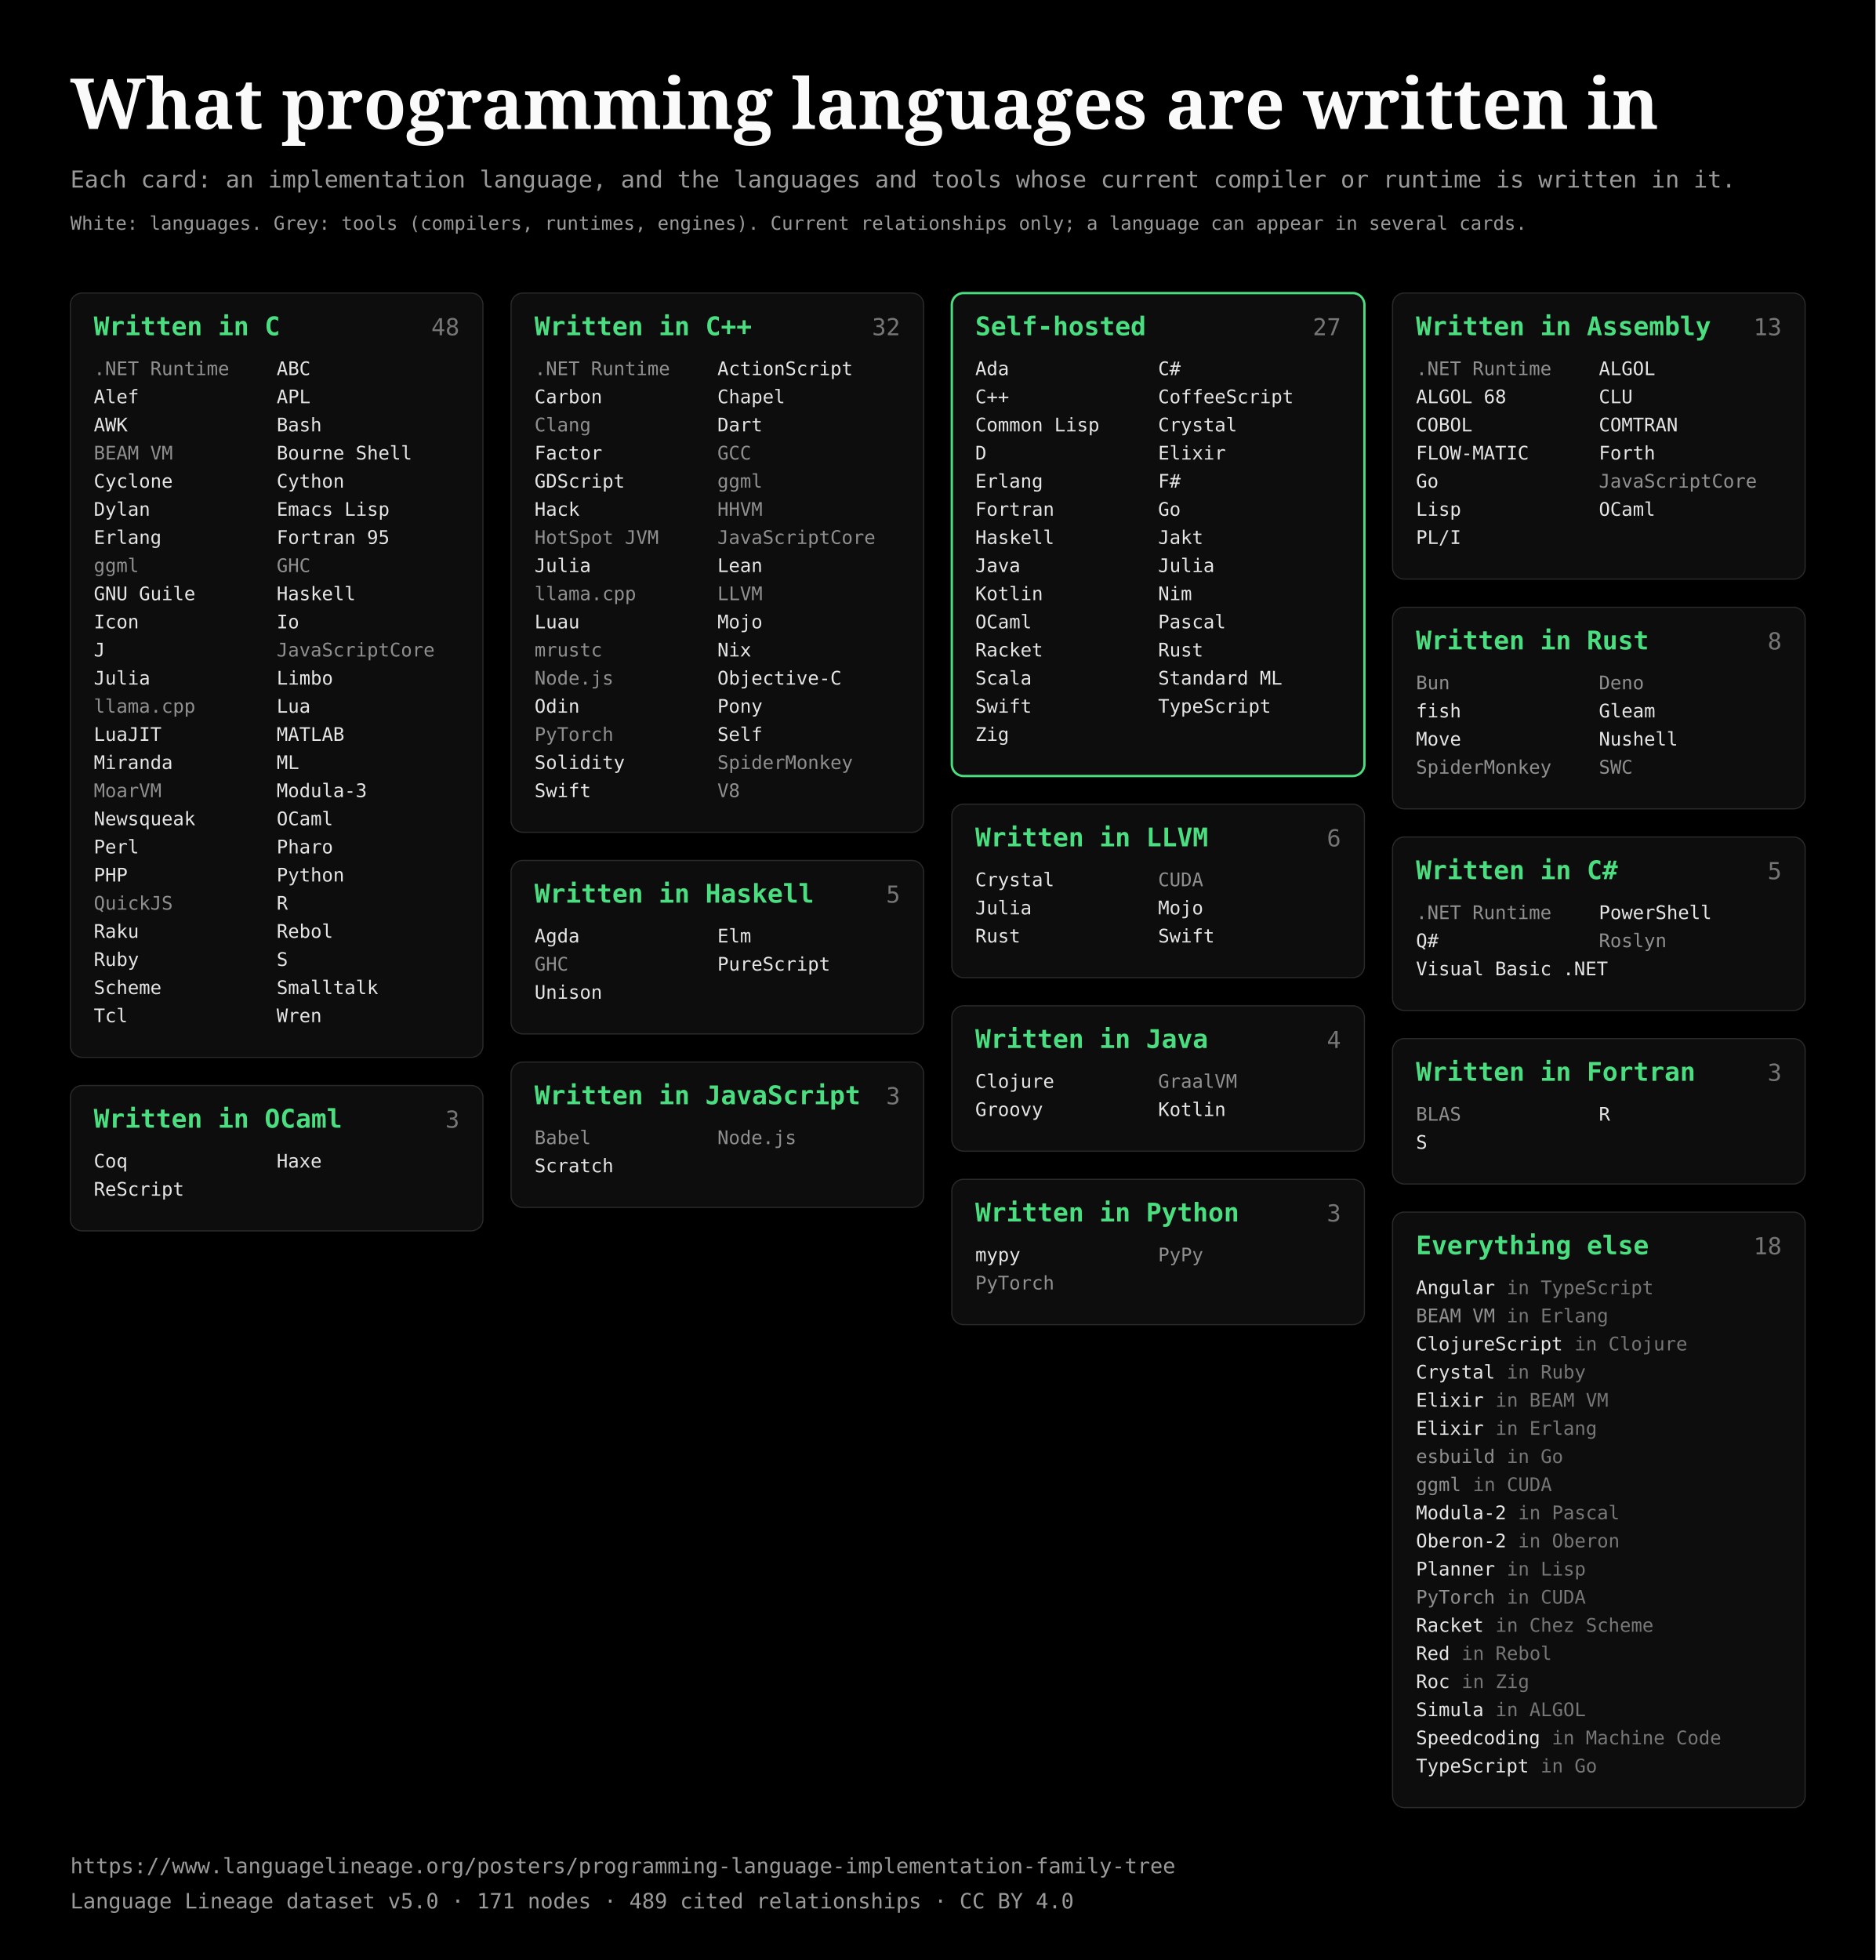
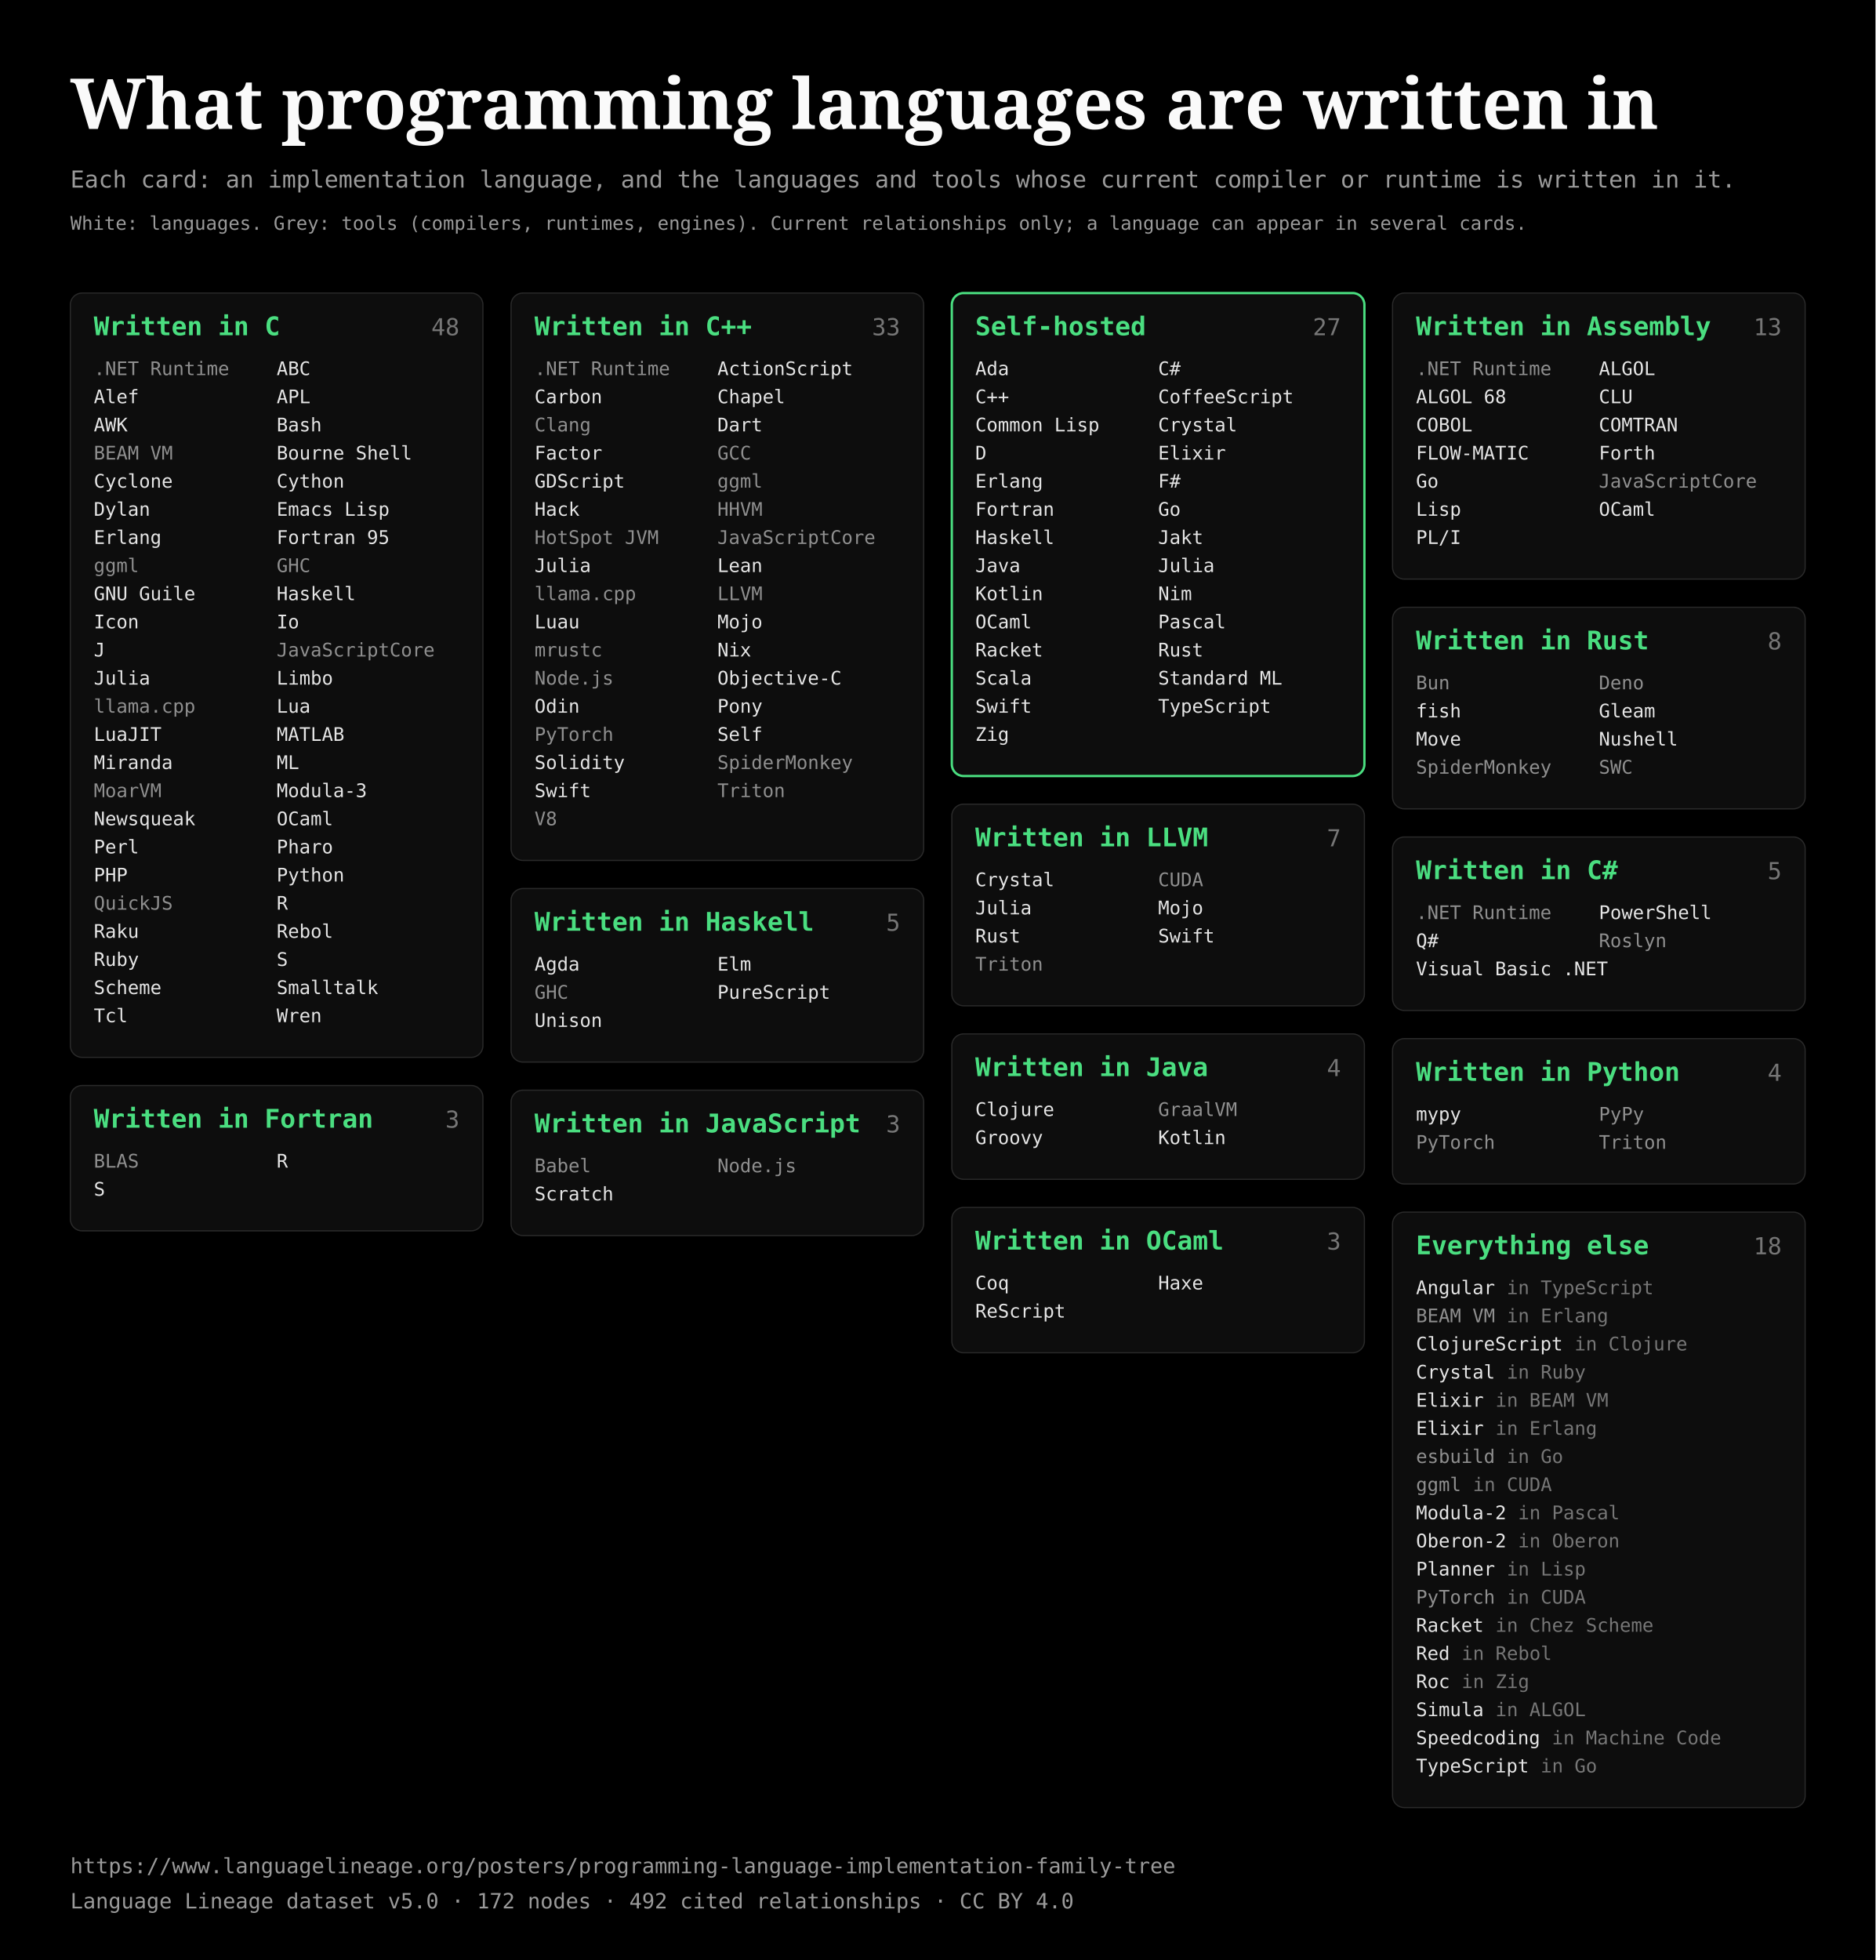
<svg xmlns="http://www.w3.org/2000/svg" viewBox="0 0 1600 1672" width="1600" height="1672" role="img" aria-labelledby="poster-title poster-desc">
  <style>
  text{font-family:'JetBrains Mono',ui-monospace,monospace}
  .pt1{font-family:'Fraunces 9pt SemiBold','Fraunces 9pt',Fraunces,Georgia,serif;font-size:60px;font-weight:600;fill:#fafafa}
  .ps{font-size:20px;fill:#9a9a9a}
  .pk{font-size:16px;fill:#9a9a9a}
  .ph{font-size:22px;font-weight:600;fill:#4ade80}
  .pc{font-size:20px;fill:#767676;text-anchor:end}
  .pi{font-size:16px;fill:#e5e5e5}
  .pt{font-size:16px;fill:#8f8f8f}
  .pm{fill:#767676}
  .pf{font-size:18px;fill:#9a9a9a}
</style>
  <rect width="1600" height="1672" fill="#000" />
  <text x="60" y="110" class="pt1">What programming languages are written in</text>
  <text x="60" y="160" class="ps">Each card: an implementation language, and the languages and tools whose current compiler or runtime is written in it.</text>
  <text x="60" y="196" class="pk">White: languages. Grey: tools (compilers, runtimes, engines). Current relationships only; a language can appear in several cards.</text>
  <rect x="60" y="250" width="352" height="652" rx="10" fill="#0d0d0d" stroke="#2a2a2a" stroke-width="1" />
  <text x="80" y="286" class="ph">Written in C</text>
  <text x="392" y="286" class="pc">48</text>
  <text x="80" y="320" class="pt">.NET Runtime</text>
  <text x="236" y="320" class="pi">ABC</text>
  <text x="80" y="344" class="pi">Alef</text>
  <text x="236" y="344" class="pi">APL</text>
  <text x="80" y="368" class="pi">AWK</text>
  <text x="236" y="368" class="pi">Bash</text>
  <text x="80" y="392" class="pt">BEAM VM</text>
  <text x="236" y="392" class="pi">Bourne Shell</text>
  <text x="80" y="416" class="pi">Cyclone</text>
  <text x="236" y="416" class="pi">Cython</text>
  <text x="80" y="440" class="pi">Dylan</text>
  <text x="236" y="440" class="pi">Emacs Lisp</text>
  <text x="80" y="464" class="pi">Erlang</text>
  <text x="236" y="464" class="pi">Fortran 95</text>
  <text x="80" y="488" class="pt">ggml</text>
  <text x="236" y="488" class="pt">GHC</text>
  <text x="80" y="512" class="pi">GNU Guile</text>
  <text x="236" y="512" class="pi">Haskell</text>
  <text x="80" y="536" class="pi">Icon</text>
  <text x="236" y="536" class="pi">Io</text>
  <text x="80" y="560" class="pi">J</text>
  <text x="236" y="560" class="pt">JavaScriptCore</text>
  <text x="80" y="584" class="pi">Julia</text>
  <text x="236" y="584" class="pi">Limbo</text>
  <text x="80" y="608" class="pt">llama.cpp</text>
  <text x="236" y="608" class="pi">Lua</text>
  <text x="80" y="632" class="pi">LuaJIT</text>
  <text x="236" y="632" class="pi">MATLAB</text>
  <text x="80" y="656" class="pi">Miranda</text>
  <text x="236" y="656" class="pi">ML</text>
  <text x="80" y="680" class="pt">MoarVM</text>
  <text x="236" y="680" class="pi">Modula-3</text>
  <text x="80" y="704" class="pi">Newsqueak</text>
  <text x="236" y="704" class="pi">OCaml</text>
  <text x="80" y="728" class="pi">Perl</text>
  <text x="236" y="728" class="pi">Pharo</text>
  <text x="80" y="752" class="pi">PHP</text>
  <text x="236" y="752" class="pi">Python</text>
  <text x="80" y="776" class="pt">QuickJS</text>
  <text x="236" y="776" class="pi">R</text>
  <text x="80" y="800" class="pi">Raku</text>
  <text x="236" y="800" class="pi">Rebol</text>
  <text x="80" y="824" class="pi">Ruby</text>
  <text x="236" y="824" class="pi">S</text>
  <text x="80" y="848" class="pi">Scheme</text>
  <text x="236" y="848" class="pi">Smalltalk</text>
  <text x="80" y="872" class="pi">Tcl</text>
  <text x="236" y="872" class="pi">Wren</text>
-   <rect x="436" y="250" width="352" height="460" rx="10" fill="#0d0d0d" stroke="#2a2a2a" stroke-width="1" />
+   <rect x="436" y="250" width="352" height="484" rx="10" fill="#0d0d0d" stroke="#2a2a2a" stroke-width="1" />
  <text x="456" y="286" class="ph">Written in C++</text>
-   <text x="768" y="286" class="pc">32</text>
+   <text x="768" y="286" class="pc">33</text>
  <text x="456" y="320" class="pt">.NET Runtime</text>
  <text x="612" y="320" class="pi">ActionScript</text>
  <text x="456" y="344" class="pi">Carbon</text>
  <text x="612" y="344" class="pi">Chapel</text>
  <text x="456" y="368" class="pt">Clang</text>
  <text x="612" y="368" class="pi">Dart</text>
  <text x="456" y="392" class="pi">Factor</text>
  <text x="612" y="392" class="pt">GCC</text>
  <text x="456" y="416" class="pi">GDScript</text>
  <text x="612" y="416" class="pt">ggml</text>
  <text x="456" y="440" class="pi">Hack</text>
  <text x="612" y="440" class="pt">HHVM</text>
  <text x="456" y="464" class="pt">HotSpot JVM</text>
  <text x="612" y="464" class="pt">JavaScriptCore</text>
  <text x="456" y="488" class="pi">Julia</text>
  <text x="612" y="488" class="pi">Lean</text>
  <text x="456" y="512" class="pt">llama.cpp</text>
  <text x="612" y="512" class="pt">LLVM</text>
  <text x="456" y="536" class="pi">Luau</text>
  <text x="612" y="536" class="pi">Mojo</text>
  <text x="456" y="560" class="pt">mrustc</text>
  <text x="612" y="560" class="pi">Nix</text>
  <text x="456" y="584" class="pt">Node.js</text>
  <text x="612" y="584" class="pi">Objective-C</text>
  <text x="456" y="608" class="pi">Odin</text>
  <text x="612" y="608" class="pi">Pony</text>
  <text x="456" y="632" class="pt">PyTorch</text>
  <text x="612" y="632" class="pi">Self</text>
  <text x="456" y="656" class="pi">Solidity</text>
  <text x="612" y="656" class="pt">SpiderMonkey</text>
  <text x="456" y="680" class="pi">Swift</text>
-   <text x="612" y="680" class="pt">V8</text>
+   <text x="612" y="680" class="pt">Triton</text>
+   <text x="456" y="704" class="pt">V8</text>
  <rect x="812" y="250" width="352" height="412" rx="10" fill="#0d0d0d" stroke="#4ade80" stroke-width="2" />
  <text x="832" y="286" class="ph">Self-hosted</text>
  <text x="1144" y="286" class="pc">27</text>
  <text x="832" y="320" class="pi">Ada</text>
  <text x="988" y="320" class="pi">C#</text>
  <text x="832" y="344" class="pi">C++</text>
  <text x="988" y="344" class="pi">CoffeeScript</text>
  <text x="832" y="368" class="pi">Common Lisp</text>
  <text x="988" y="368" class="pi">Crystal</text>
  <text x="832" y="392" class="pi">D</text>
  <text x="988" y="392" class="pi">Elixir</text>
  <text x="832" y="416" class="pi">Erlang</text>
  <text x="988" y="416" class="pi">F#</text>
  <text x="832" y="440" class="pi">Fortran</text>
  <text x="988" y="440" class="pi">Go</text>
  <text x="832" y="464" class="pi">Haskell</text>
  <text x="988" y="464" class="pi">Jakt</text>
  <text x="832" y="488" class="pi">Java</text>
  <text x="988" y="488" class="pi">Julia</text>
  <text x="832" y="512" class="pi">Kotlin</text>
  <text x="988" y="512" class="pi">Nim</text>
  <text x="832" y="536" class="pi">OCaml</text>
  <text x="988" y="536" class="pi">Pascal</text>
  <text x="832" y="560" class="pi">Racket</text>
  <text x="988" y="560" class="pi">Rust</text>
  <text x="832" y="584" class="pi">Scala</text>
  <text x="988" y="584" class="pi">Standard ML</text>
  <text x="832" y="608" class="pi">Swift</text>
  <text x="988" y="608" class="pi">TypeScript</text>
  <text x="832" y="632" class="pi">Zig</text>
  <rect x="1188" y="250" width="352" height="244" rx="10" fill="#0d0d0d" stroke="#2a2a2a" stroke-width="1" />
  <text x="1208" y="286" class="ph">Written in Assembly</text>
  <text x="1520" y="286" class="pc">13</text>
  <text x="1208" y="320" class="pt">.NET Runtime</text>
  <text x="1364" y="320" class="pi">ALGOL</text>
  <text x="1208" y="344" class="pi">ALGOL 68</text>
  <text x="1364" y="344" class="pi">CLU</text>
  <text x="1208" y="368" class="pi">COBOL</text>
  <text x="1364" y="368" class="pi">COMTRAN</text>
  <text x="1208" y="392" class="pi">FLOW-MATIC</text>
  <text x="1364" y="392" class="pi">Forth</text>
  <text x="1208" y="416" class="pi">Go</text>
  <text x="1364" y="416" class="pt">JavaScriptCore</text>
  <text x="1208" y="440" class="pi">Lisp</text>
  <text x="1364" y="440" class="pi">OCaml</text>
  <text x="1208" y="464" class="pi">PL/I</text>
  <rect x="1188" y="518" width="352" height="172" rx="10" fill="#0d0d0d" stroke="#2a2a2a" stroke-width="1" />
  <text x="1208" y="554" class="ph">Written in Rust</text>
  <text x="1520" y="554" class="pc">8</text>
  <text x="1208" y="588" class="pt">Bun</text>
  <text x="1364" y="588" class="pt">Deno</text>
  <text x="1208" y="612" class="pi">fish</text>
  <text x="1364" y="612" class="pi">Gleam</text>
  <text x="1208" y="636" class="pi">Move</text>
  <text x="1364" y="636" class="pi">Nushell</text>
  <text x="1208" y="660" class="pt">SpiderMonkey</text>
  <text x="1364" y="660" class="pt">SWC</text>
-   <rect x="812" y="686" width="352" height="148" rx="10" fill="#0d0d0d" stroke="#2a2a2a" stroke-width="1" />
+   <rect x="812" y="686" width="352" height="172" rx="10" fill="#0d0d0d" stroke="#2a2a2a" stroke-width="1" />
  <text x="832" y="722" class="ph">Written in LLVM</text>
-   <text x="1144" y="722" class="pc">6</text>
+   <text x="1144" y="722" class="pc">7</text>
  <text x="832" y="756" class="pi">Crystal</text>
  <text x="988" y="756" class="pt">CUDA</text>
  <text x="832" y="780" class="pi">Julia</text>
  <text x="988" y="780" class="pi">Mojo</text>
  <text x="832" y="804" class="pi">Rust</text>
  <text x="988" y="804" class="pi">Swift</text>
+   <text x="832" y="828" class="pt">Triton</text>
  <rect x="1188" y="714" width="352" height="148" rx="10" fill="#0d0d0d" stroke="#2a2a2a" stroke-width="1" />
  <text x="1208" y="750" class="ph">Written in C#</text>
  <text x="1520" y="750" class="pc">5</text>
  <text x="1208" y="784" class="pt">.NET Runtime</text>
  <text x="1364" y="784" class="pi">PowerShell</text>
  <text x="1208" y="808" class="pi">Q#</text>
  <text x="1364" y="808" class="pt">Roslyn</text>
  <text x="1208" y="832" class="pi">Visual Basic .NET</text>
-   <rect x="436" y="734" width="352" height="148" rx="10" fill="#0d0d0d" stroke="#2a2a2a" stroke-width="1" />
-   <text x="456" y="770" class="ph">Written in Haskell</text>
-   <text x="768" y="770" class="pc">5</text>
-   <text x="456" y="804" class="pi">Agda</text>
-   <text x="612" y="804" class="pi">Elm</text>
-   <text x="456" y="828" class="pt">GHC</text>
-   <text x="612" y="828" class="pi">PureScript</text>
-   <text x="456" y="852" class="pi">Unison</text>
-   <rect x="812" y="858" width="352" height="124" rx="10" fill="#0d0d0d" stroke="#2a2a2a" stroke-width="1" />
-   <text x="832" y="894" class="ph">Written in Java</text>
-   <text x="1144" y="894" class="pc">4</text>
-   <text x="832" y="928" class="pi">Clojure</text>
-   <text x="988" y="928" class="pt">GraalVM</text>
-   <text x="832" y="952" class="pi">Groovy</text>
-   <text x="988" y="952" class="pi">Kotlin</text>
+   <rect x="436" y="758" width="352" height="148" rx="10" fill="#0d0d0d" stroke="#2a2a2a" stroke-width="1" />
+   <text x="456" y="794" class="ph">Written in Haskell</text>
+   <text x="768" y="794" class="pc">5</text>
+   <text x="456" y="828" class="pi">Agda</text>
+   <text x="612" y="828" class="pi">Elm</text>
+   <text x="456" y="852" class="pt">GHC</text>
+   <text x="612" y="852" class="pi">PureScript</text>
+   <text x="456" y="876" class="pi">Unison</text>
+   <rect x="812" y="882" width="352" height="124" rx="10" fill="#0d0d0d" stroke="#2a2a2a" stroke-width="1" />
+   <text x="832" y="918" class="ph">Written in Java</text>
+   <text x="1144" y="918" class="pc">4</text>
+   <text x="832" y="952" class="pi">Clojure</text>
+   <text x="988" y="952" class="pt">GraalVM</text>
+   <text x="832" y="976" class="pi">Groovy</text>
+   <text x="988" y="976" class="pi">Kotlin</text>
  <rect x="1188" y="886" width="352" height="124" rx="10" fill="#0d0d0d" stroke="#2a2a2a" stroke-width="1" />
-   <text x="1208" y="922" class="ph">Written in Fortran</text>
-   <text x="1520" y="922" class="pc">3</text>
-   <text x="1208" y="956" class="pt">BLAS</text>
-   <text x="1364" y="956" class="pi">R</text>
-   <text x="1208" y="980" class="pi">S</text>
-   <rect x="436" y="906" width="352" height="124" rx="10" fill="#0d0d0d" stroke="#2a2a2a" stroke-width="1" />
-   <text x="456" y="942" class="ph">Written in JavaScript</text>
-   <text x="768" y="942" class="pc">3</text>
-   <text x="456" y="976" class="pt">Babel</text>
-   <text x="612" y="976" class="pt">Node.js</text>
-   <text x="456" y="1000" class="pi">Scratch</text>
+   <text x="1208" y="922" class="ph">Written in Python</text>
+   <text x="1520" y="922" class="pc">4</text>
+   <text x="1208" y="956" class="pi">mypy</text>
+   <text x="1364" y="956" class="pt">PyPy</text>
+   <text x="1208" y="980" class="pt">PyTorch</text>
+   <text x="1364" y="980" class="pt">Triton</text>
  <rect x="60" y="926" width="352" height="124" rx="10" fill="#0d0d0d" stroke="#2a2a2a" stroke-width="1" />
-   <text x="80" y="962" class="ph">Written in OCaml</text>
+   <text x="80" y="962" class="ph">Written in Fortran</text>
  <text x="392" y="962" class="pc">3</text>
-   <text x="80" y="996" class="pi">Coq</text>
-   <text x="236" y="996" class="pi">Haxe</text>
-   <text x="80" y="1020" class="pi">ReScript</text>
-   <rect x="812" y="1006" width="352" height="124" rx="10" fill="#0d0d0d" stroke="#2a2a2a" stroke-width="1" />
-   <text x="832" y="1042" class="ph">Written in Python</text>
-   <text x="1144" y="1042" class="pc">3</text>
-   <text x="832" y="1076" class="pi">mypy</text>
-   <text x="988" y="1076" class="pt">PyPy</text>
-   <text x="832" y="1100" class="pt">PyTorch</text>
+   <text x="80" y="996" class="pt">BLAS</text>
+   <text x="236" y="996" class="pi">R</text>
+   <text x="80" y="1020" class="pi">S</text>
+   <rect x="436" y="930" width="352" height="124" rx="10" fill="#0d0d0d" stroke="#2a2a2a" stroke-width="1" />
+   <text x="456" y="966" class="ph">Written in JavaScript</text>
+   <text x="768" y="966" class="pc">3</text>
+   <text x="456" y="1000" class="pt">Babel</text>
+   <text x="612" y="1000" class="pt">Node.js</text>
+   <text x="456" y="1024" class="pi">Scratch</text>
+   <rect x="812" y="1030" width="352" height="124" rx="10" fill="#0d0d0d" stroke="#2a2a2a" stroke-width="1" />
+   <text x="832" y="1066" class="ph">Written in OCaml</text>
+   <text x="1144" y="1066" class="pc">3</text>
+   <text x="832" y="1100" class="pi">Coq</text>
+   <text x="988" y="1100" class="pi">Haxe</text>
+   <text x="832" y="1124" class="pi">ReScript</text>
  <rect x="1188" y="1034" width="352" height="508" rx="10" fill="#0d0d0d" stroke="#2a2a2a" stroke-width="1" />
  <text x="1208" y="1070" class="ph">Everything else</text>
  <text x="1520" y="1070" class="pc">18</text>
  <text x="1208" y="1104" class="pi">Angular<tspan class="pm" dx="10">in TypeScript</tspan>
  </text>
  <text x="1208" y="1128" class="pt">BEAM VM<tspan class="pm" dx="10">in Erlang</tspan>
  </text>
  <text x="1208" y="1152" class="pi">ClojureScript<tspan class="pm" dx="10">in Clojure</tspan>
  </text>
  <text x="1208" y="1176" class="pi">Crystal<tspan class="pm" dx="10">in Ruby</tspan>
  </text>
  <text x="1208" y="1200" class="pi">Elixir<tspan class="pm" dx="10">in BEAM VM</tspan>
  </text>
  <text x="1208" y="1224" class="pi">Elixir<tspan class="pm" dx="10">in Erlang</tspan>
  </text>
  <text x="1208" y="1248" class="pt">esbuild<tspan class="pm" dx="10">in Go</tspan>
  </text>
  <text x="1208" y="1272" class="pt">ggml<tspan class="pm" dx="10">in CUDA</tspan>
  </text>
  <text x="1208" y="1296" class="pi">Modula-2<tspan class="pm" dx="10">in Pascal</tspan>
  </text>
  <text x="1208" y="1320" class="pi">Oberon-2<tspan class="pm" dx="10">in Oberon</tspan>
  </text>
  <text x="1208" y="1344" class="pi">Planner<tspan class="pm" dx="10">in Lisp</tspan>
  </text>
  <text x="1208" y="1368" class="pt">PyTorch<tspan class="pm" dx="10">in CUDA</tspan>
  </text>
  <text x="1208" y="1392" class="pi">Racket<tspan class="pm" dx="10">in Chez Scheme</tspan>
  </text>
  <text x="1208" y="1416" class="pi">Red<tspan class="pm" dx="10">in Rebol</tspan>
  </text>
  <text x="1208" y="1440" class="pi">Roc<tspan class="pm" dx="10">in Zig</tspan>
  </text>
  <text x="1208" y="1464" class="pi">Simula<tspan class="pm" dx="10">in ALGOL</tspan>
  </text>
  <text x="1208" y="1488" class="pi">Speedcoding<tspan class="pm" dx="10">in Machine Code</tspan>
  </text>
  <text x="1208" y="1512" class="pi">TypeScript<tspan class="pm" dx="10">in Go</tspan>
  </text>
  <text x="60" y="1598" class="pf">https://www.languagelineage.org/posters/programming-language-implementation-family-tree</text>
-   <text x="60" y="1628" class="pf">Language Lineage dataset v5.0  ·  171 nodes  ·  489 cited relationships  ·  CC BY 4.0</text>
+   <text x="60" y="1628" class="pf">Language Lineage dataset v5.0  ·  172 nodes  ·  492 cited relationships  ·  CC BY 4.0</text>
</svg>
